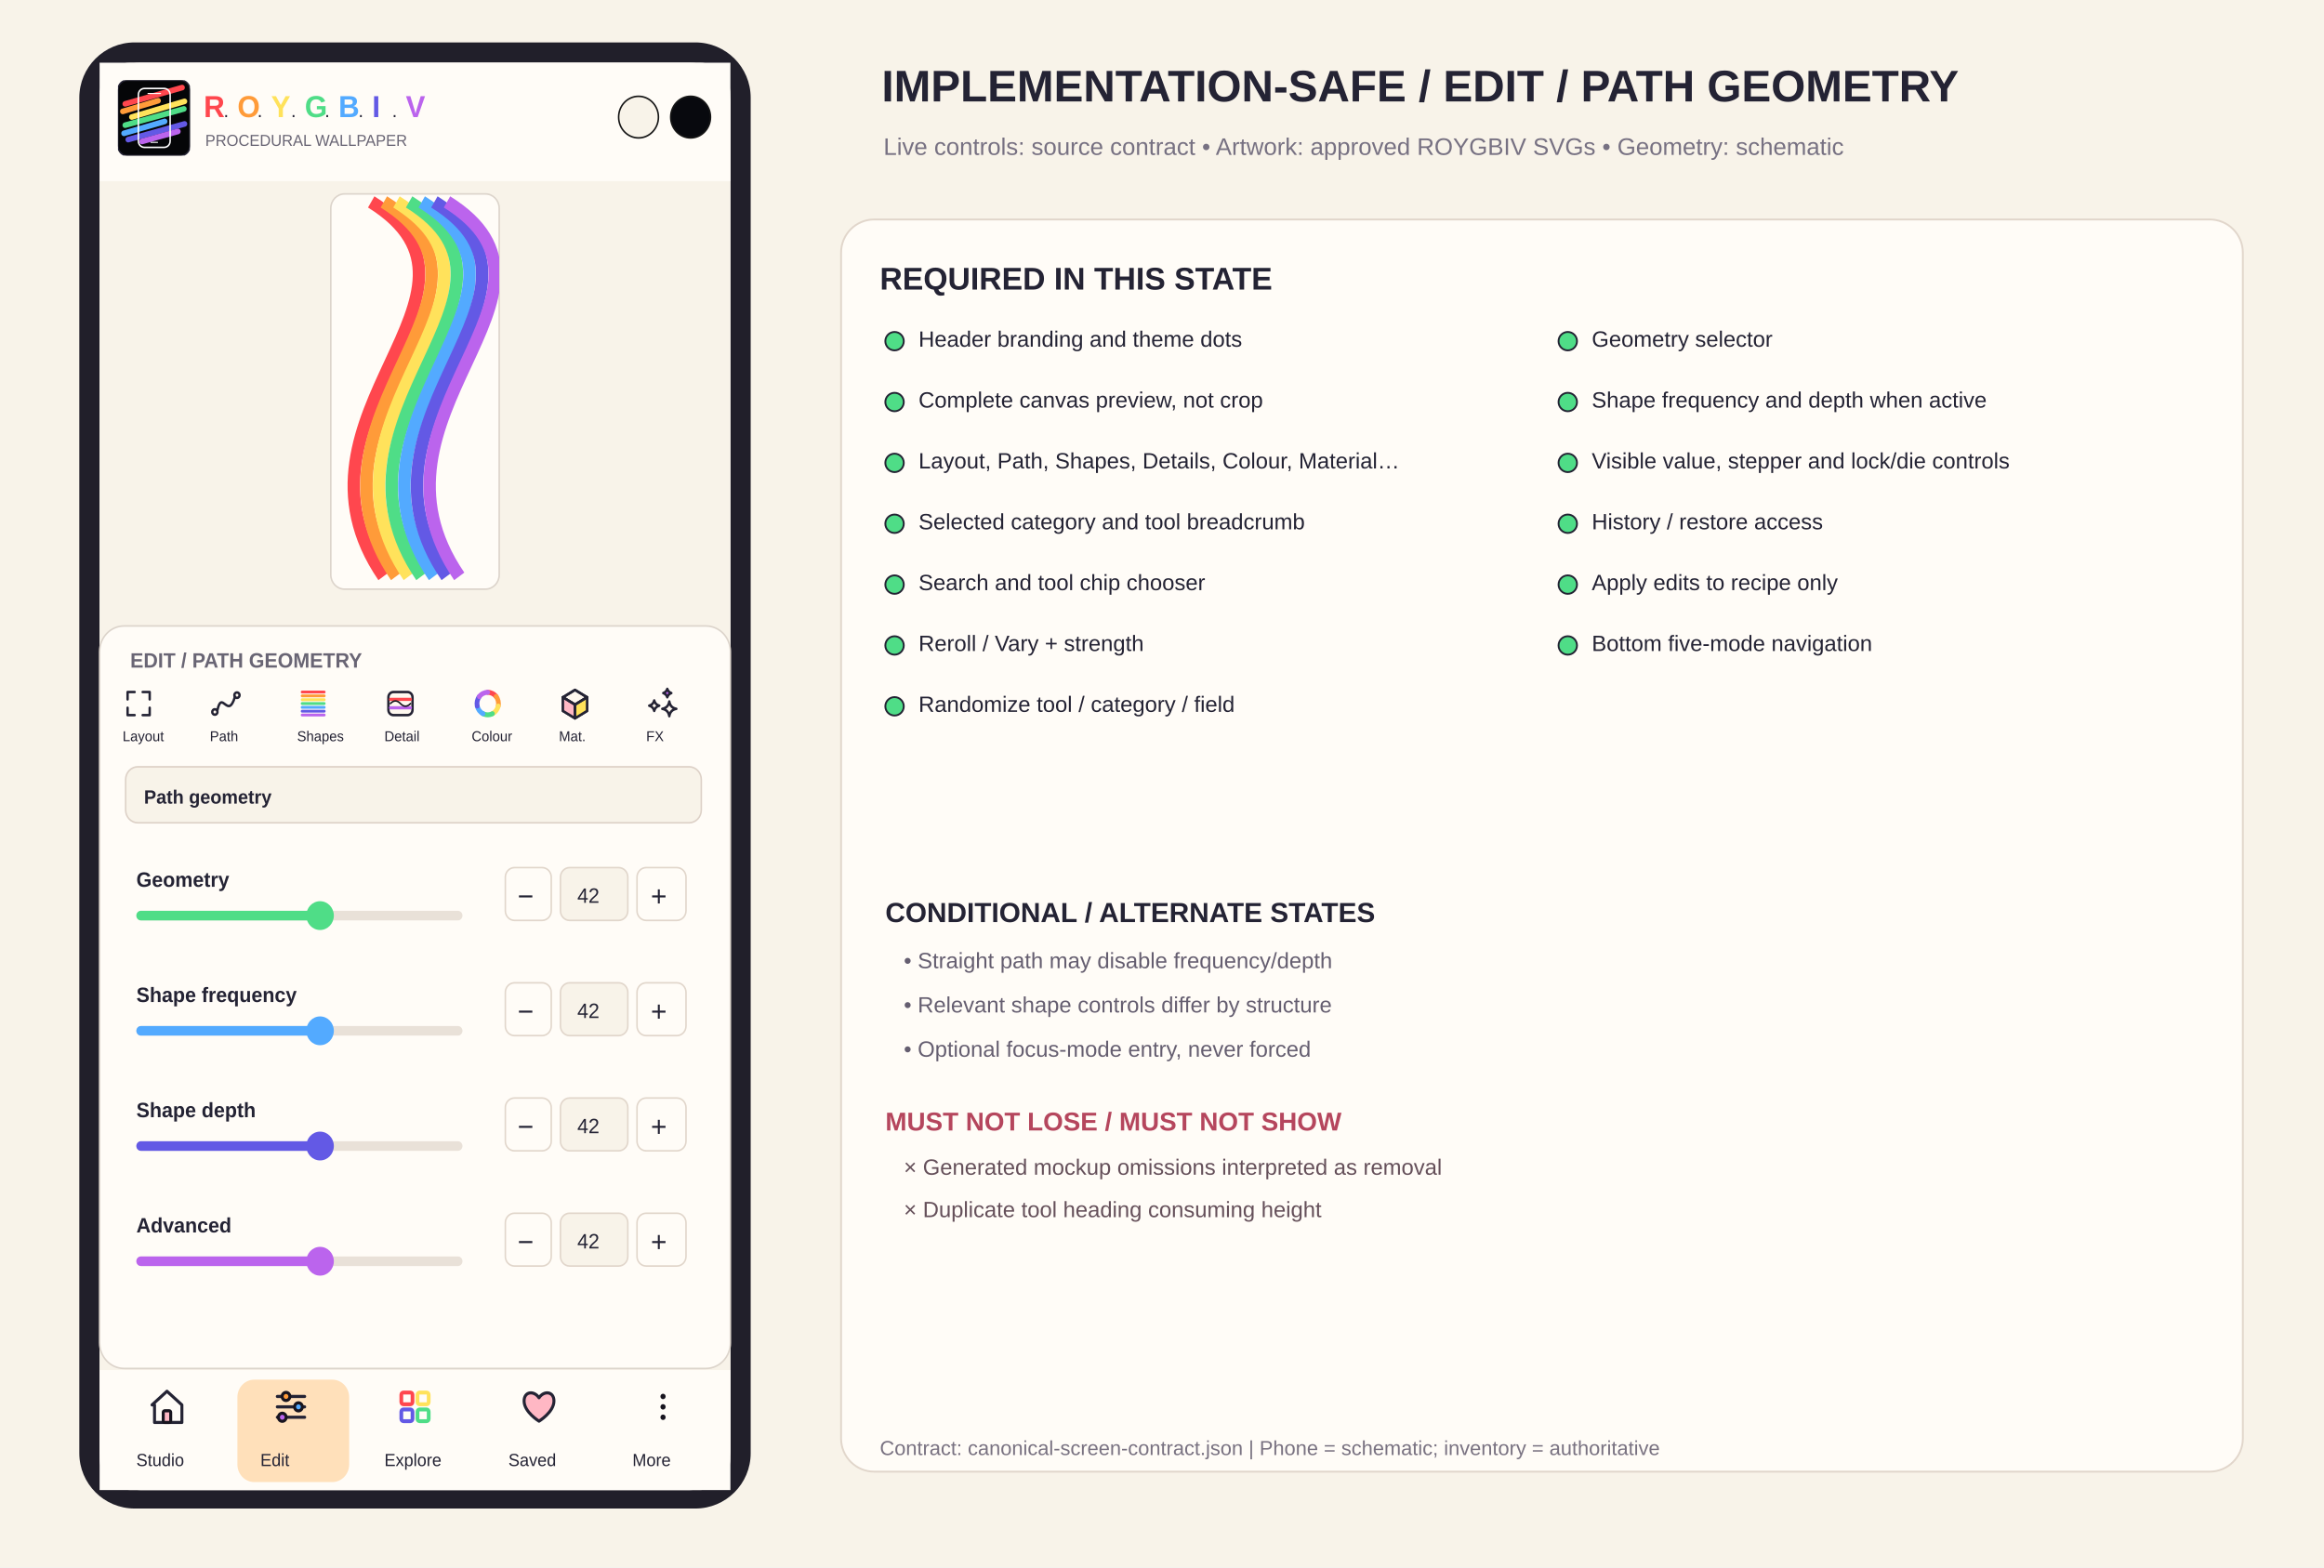
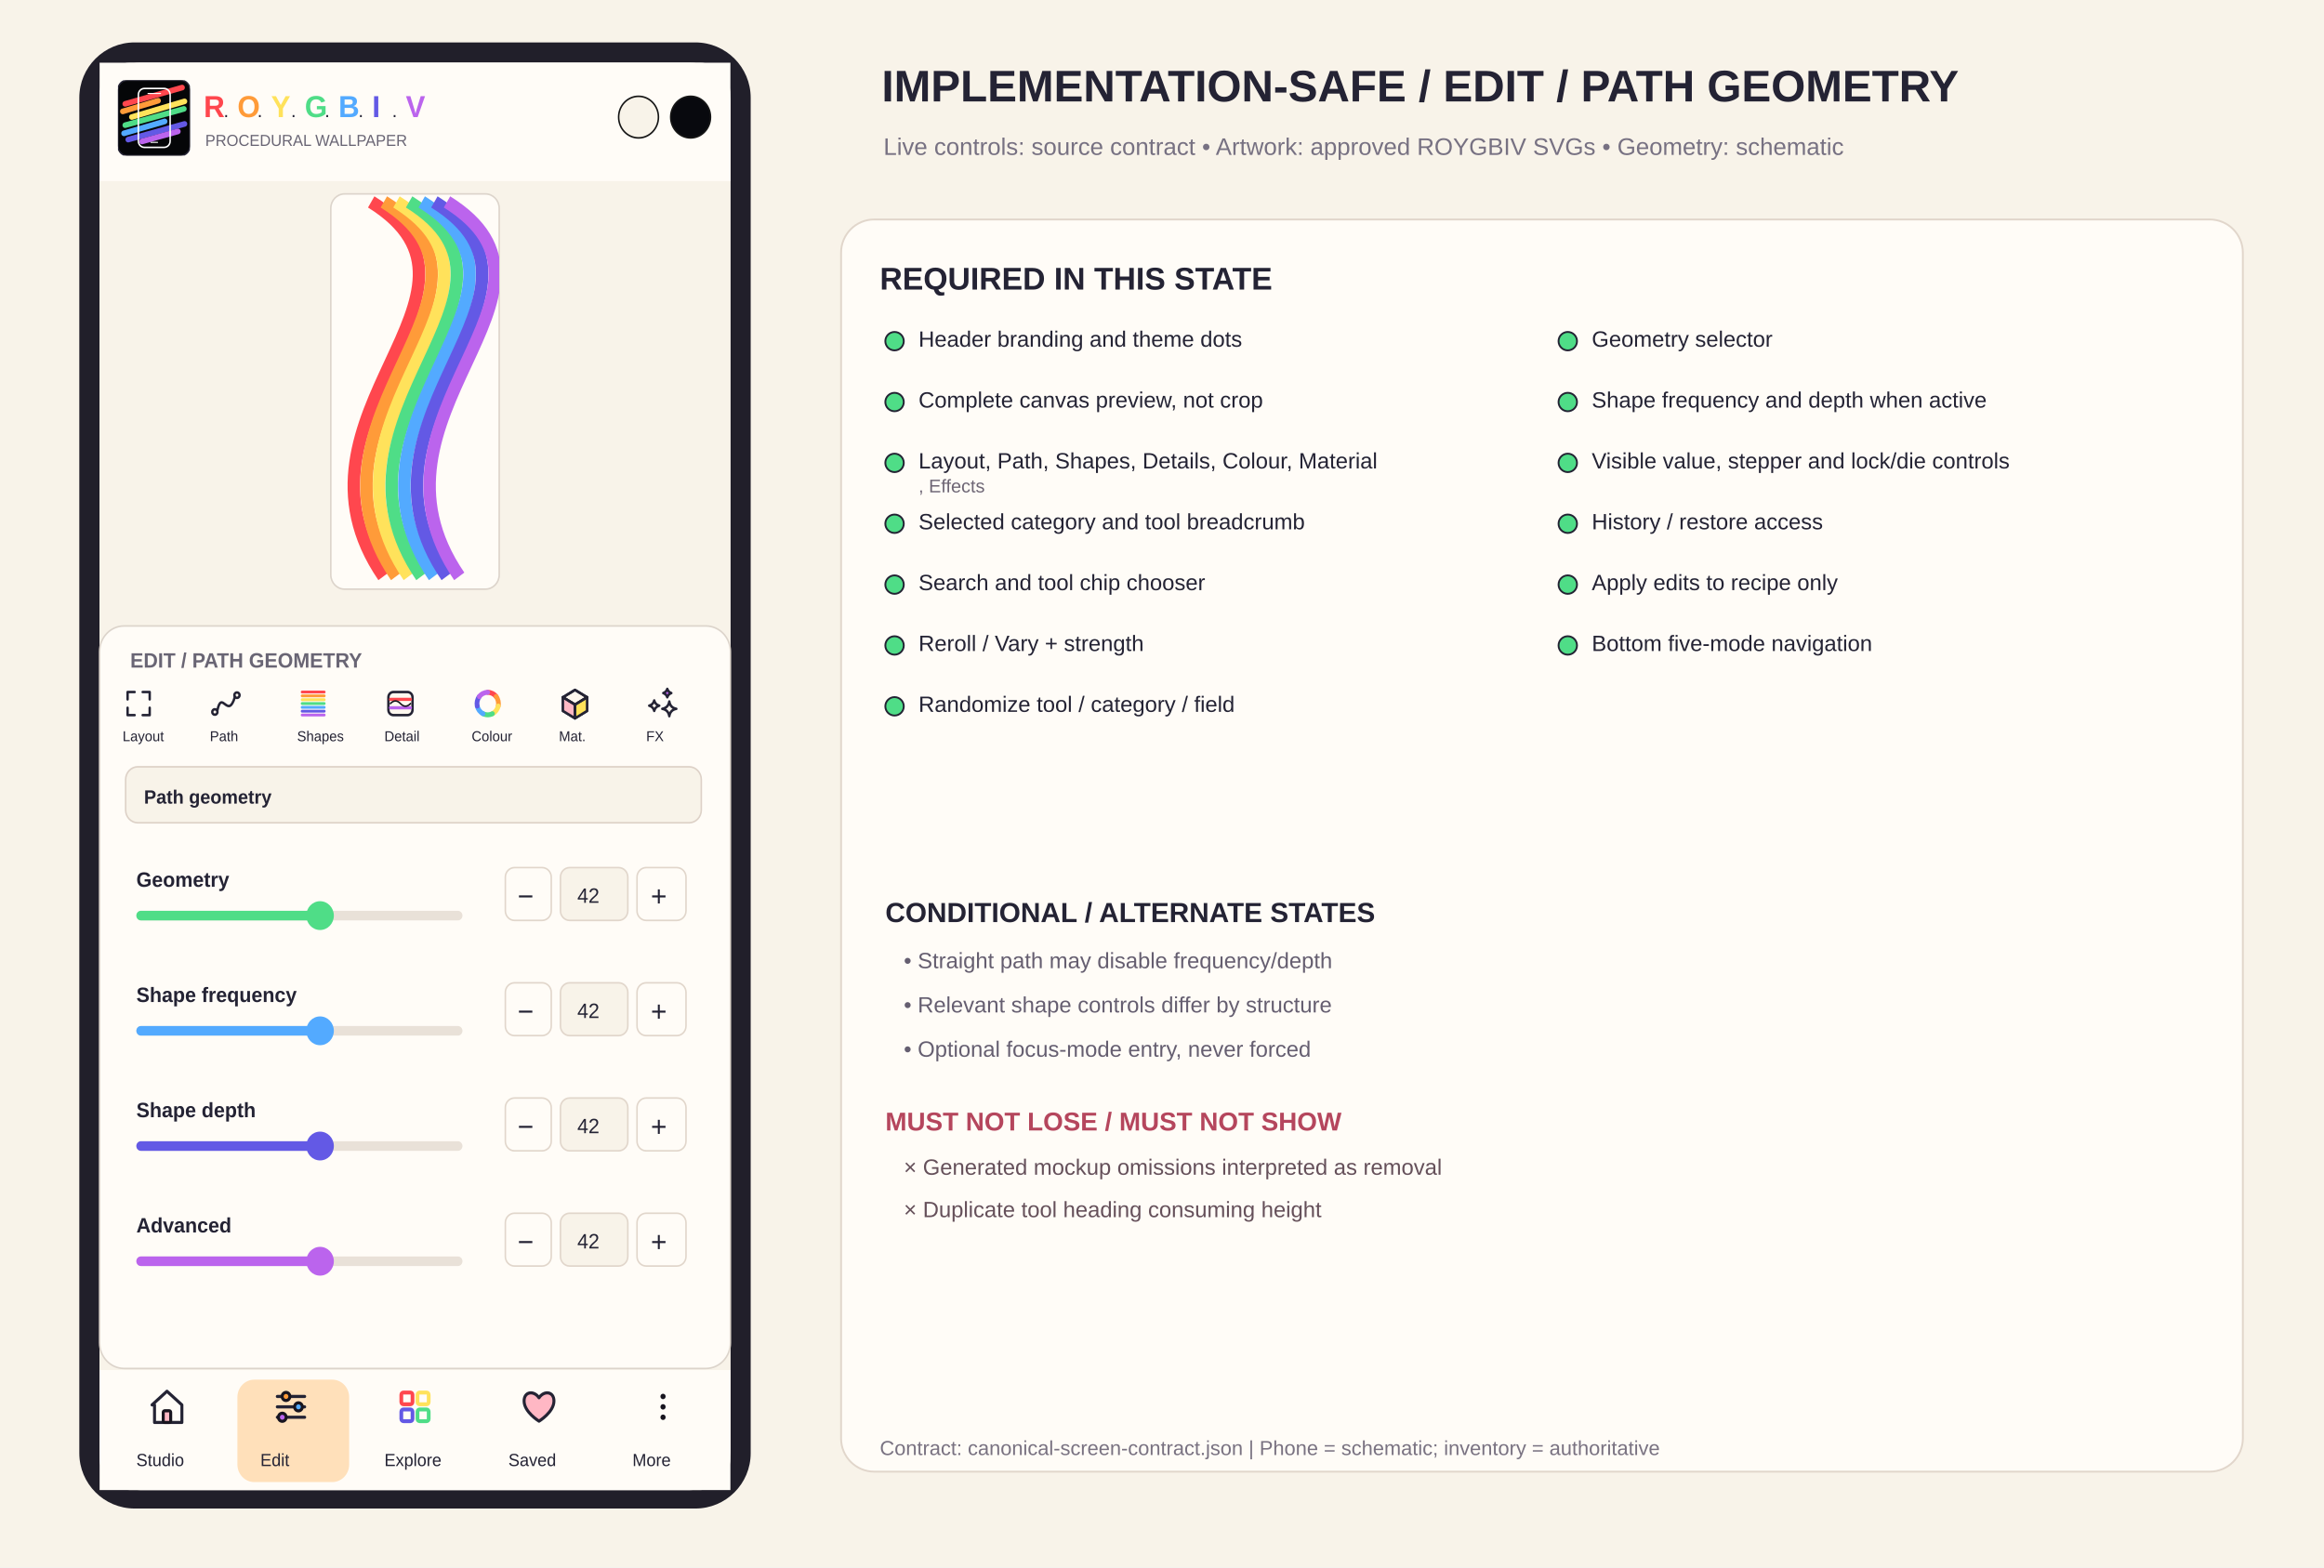
<svg xmlns="http://www.w3.org/2000/svg" viewBox="0 0 1260 850" width="1260" height="850">
  <rect x="0" y="0" width="1260" height="850" rx="0" fill="#F8F3E9" />
  <text x="478" y="55" font-family="Arial,sans-serif" font-size="24" fill="#242334" font-weight="700">IMPLEMENTATION-SAFE  /  EDIT / PATH GEOMETRY</text>
  <text x="479" y="84" font-family="Arial,sans-serif" font-size="13" fill="#777182" font-weight="500">Live controls: source contract • Artwork: approved ROYGBIV SVGs • Geometry: schematic</text>
  <rect x="43" y="23" width="364" height="795" rx="30" fill="#211F2A" />
  <rect x="54" y="34" width="342" height="774" rx="22" fill="#FFFCF7" />
  <g transform="translate(54 34) scale(.8301 .8677)">
    <rect x="0" y="0" width="412" height="892" rx="20" fill="#F8F3E9" />
    <rect x="0" y="0" width="412" height="74" rx="0" fill="#FFFCF7" />
    <svg x="12" y="11" width="47" height="47" viewBox="0 0 120 120" fill="none" stroke="#242334" stroke-width="2.4" stroke-linecap="round" stroke-linejoin="round">
      <rect width="120" height="120" rx="15" fill="#050608" />
      <g transform="translate(0 -2.4)" fill="none" stroke-width="9" stroke-linecap="round">
        <path stroke="#ff474e" d="M12 40 L107 14" />
        <path stroke="#ff9b39" d="M8 52 L67 35" />
        <path stroke="#ffe25b" d="M23 61 L111 36" />
        <path stroke="#4fdd87" d="M12 74 L110 48" />
        <path stroke="#53aaff" d="M10 87 L78 68" />
        <path stroke="#6359e5" d="M17 97 L111 72" />
        <path stroke="#bb64ed" d="M40 100 L100 84" />
      </g>
      <rect x="34" y="13" width="53" height="94" rx="10" fill="none" stroke="#fff" stroke-width="2.5" />
      <path d="M50 21 H71 M55 99 H66" fill="none" stroke="#fff" stroke-width="1.7" stroke-linecap="round" />
    </svg>
    <text x="68" y="34" font-family="Arial,sans-serif" font-size="19" fill="#FF474E" font-weight="700">R</text>
    <text x="81" y="34" font-family="Arial,sans-serif" font-size="12" fill="#242334" font-weight="500">.</text>
    <text x="90" y="34" font-family="Arial,sans-serif" font-size="19" fill="#FF9B39" font-weight="700">O</text>
    <text x="103" y="34" font-family="Arial,sans-serif" font-size="12" fill="#242334" font-weight="500">.</text>
    <text x="112" y="34" font-family="Arial,sans-serif" font-size="19" fill="#FFE25B" font-weight="700">Y</text>
    <text x="125" y="34" font-family="Arial,sans-serif" font-size="12" fill="#242334" font-weight="500">.</text>
    <text x="134" y="34" font-family="Arial,sans-serif" font-size="19" fill="#4FDD87" font-weight="700">G</text>
    <text x="147" y="34" font-family="Arial,sans-serif" font-size="12" fill="#242334" font-weight="500">.</text>
    <text x="156" y="34" font-family="Arial,sans-serif" font-size="19" fill="#53AAFF" font-weight="700">B</text>
    <text x="169" y="34" font-family="Arial,sans-serif" font-size="12" fill="#242334" font-weight="500">.</text>
    <text x="178" y="34" font-family="Arial,sans-serif" font-size="19" fill="#6359E5" font-weight="700">I</text>
    <text x="191" y="34" font-family="Arial,sans-serif" font-size="12" fill="#242334" font-weight="500">.</text>
    <text x="200" y="34" font-family="Arial,sans-serif" font-size="19" fill="#BB64ED" font-weight="700">V</text>
    <text x="69" y="52" font-family="Arial,sans-serif" font-size="10" fill="#696574" font-weight="500">PROCEDURAL WALLPAPER</text>
    <circle cx="352" cy="34" r="13" fill="#F8F3E9" stroke="#151515" />
    <circle cx="386" cy="34" r="13" fill="#08090E" stroke="#151515" />
    <rect x="151" y="82" width="110" height="247" rx="9" fill="#FFFCF7" stroke="#DCD4CB" />
    <svg x="151" y="82" width="110" height="247" viewBox="151 82 110 247">
      <path d="M177.4 87 C272.4 143.75 113.4 220.32 185.4 321" fill="none" stroke="#FF474E" stroke-width="8.14" />
      <path d="M185.65 87 C280.65 143.75 121.65 220.32 193.65 321" fill="none" stroke="#FF9B39" stroke-width="8.14" />
      <path d="M193.9 87 C288.9 143.75 129.9 220.32 201.9 321" fill="none" stroke="#FFE25B" stroke-width="8.14" />
      <path d="M202.15 87 C297.15 143.75 138.15 220.32 210.15 321" fill="none" stroke="#4FDD87" stroke-width="8.14" />
      <path d="M210.4 87 C305.4 143.75 146.4 220.32 218.4 321" fill="none" stroke="#53AAFF" stroke-width="8.14" />
      <path d="M218.65 87 C313.65 143.75 154.65 220.32 226.65 321" fill="none" stroke="#6359E5" stroke-width="8.14" />
      <path d="M226.9 87 C321.9 143.75 162.9 220.32 234.9 321" fill="none" stroke="#BB64ED" stroke-width="8.14" />
    </svg>
    <rect x="0" y="352" width="412" height="464" rx="16" fill="#FFFCF7" stroke="#DCD4CB" />
    <text x="20" y="378" font-family="Arial,sans-serif" font-size="13" fill="#696574" font-weight="700">EDIT /  PATH GEOMETRY</text>
    <svg x="15" y="390" width="21" height="21" viewBox="0 0 32 32" fill="none" stroke="#242334" stroke-width="2.4" stroke-linecap="round" stroke-linejoin="round">
      <path d="M5 12V5h7m8 0h7v7M27 20v7h-7M12 27H5v-7" />
    </svg>
    <text x="15" y="424" font-family="Arial,sans-serif" font-size="9" fill="#242334" font-weight="500">Layout</text>
    <svg x="72" y="390" width="21" height="21" viewBox="0 0 32 32" fill="none" stroke="#242334" stroke-width="2.4" stroke-linecap="round" stroke-linejoin="round">
      <circle cx="5" cy="24" r="2.6" fill="#FFF8EF" />
      <circle cx="27" cy="8" r="2.6" fill="#FFF8EF" />
      <path d="M7.5 22.5C12 2 18 32 25 9.5" />
    </svg>
    <text x="72" y="424" font-family="Arial,sans-serif" font-size="9" fill="#242334" font-weight="500">Path</text>
    <svg x="129" y="390" width="21" height="21" viewBox="0 0 32 32" fill="none" stroke="#242334" stroke-width="2.4" stroke-linecap="round" stroke-linejoin="round">
      <path d="M5 5L27 5" stroke="#FF474E" stroke-width="2.7" />
      <path d="M5 8.65L27 8.65" stroke="#FF9B39" stroke-width="2.7" />
      <path d="M5 12.3L27 12.3" stroke="#FFE25B" stroke-width="2.7" />
      <path d="M5 15.95L27 15.95" stroke="#4FDD87" stroke-width="2.7" />
      <path d="M5 19.6L27 19.6" stroke="#53AAFF" stroke-width="2.7" />
      <path d="M5 23.25L27 23.25" stroke="#6359E5" stroke-width="2.7" />
      <path d="M5 26.9L27 26.9" stroke="#BB64ED" stroke-width="2.7" />
    </svg>
    <text x="129" y="424" font-family="Arial,sans-serif" font-size="9" fill="#242334" font-weight="500">Shapes</text>
    <svg x="186" y="390" width="21" height="21" viewBox="0 0 32 32" fill="none" stroke="#242334" stroke-width="2.4" stroke-linecap="round" stroke-linejoin="round">
      <rect x="4" y="5" width="24" height="22" rx="5" fill="#FFF8EF" />
      <path d="M6 12h20" stroke="#FF474E" stroke-width="3" />
      <path d="M6 20h20" stroke="#BB64ED" stroke-width="3" />
      <path d="M6 16q5-5 10 0t10 0" stroke="#18151F" stroke-width="1.5" />
    </svg>
    <text x="186" y="424" font-family="Arial,sans-serif" font-size="9" fill="#242334" font-weight="500">Detail</text>
    <svg x="243" y="390" width="21" height="21" viewBox="0 0 32 32" fill="none" stroke="#242334" stroke-width="2.4" stroke-linecap="round" stroke-linejoin="round">
      <path stroke-width="4.7" d="M16 5.3 A10.7 10.7 0 0 1 24.366 9.329" stroke="#FF474E" />
      <path stroke-width="4.7" d="M24.366 9.329 A10.7 10.7 0 0 1 26.432 18.381" stroke="#FF9B39" />
      <path stroke-width="4.7" d="M26.432 18.381 A10.7 10.7 0 0 1 20.643 25.64" stroke="#FFE25B" />
      <path stroke-width="4.7" d="M20.643 25.64 A10.7 10.7 0 0 1 11.357 25.64" stroke="#4FDD87" />
      <path stroke-width="4.7" d="M11.357 25.64 A10.7 10.7 0 0 1 5.568 18.381" stroke="#53AAFF" />
      <path stroke-width="4.7" d="M5.568 18.381 A10.7 10.7 0 0 1 7.634 9.329" stroke="#6359E5" />
      <path stroke-width="4.7" d="M7.634 9.329 A10.7 10.7 0 0 1 16 5.3" stroke="#BB64ED" />
    </svg>
    <text x="243" y="424" font-family="Arial,sans-serif" font-size="9" fill="#242334" font-weight="500">Colour</text>
    <svg x="300" y="390" width="21" height="21" viewBox="0 0 32 32" fill="none" stroke="#242334" stroke-width="2.4" stroke-linecap="round" stroke-linejoin="round">
      <path d="M16 3 28 10v13L16 30 4 23V10z" fill="#FFF8EF" />
      <path d="M4 10 16 17l12-7M16 17v13" />
      <path d="M4 10 16 3l12 7" fill="none" />
      <path d="M4 10v13l12 7V17Z" fill="#FFB7C4" />
      <path d="M16 17v13l12-7V10Z" fill="#FFE25B" />
      <path d="M4 10 16 17l12-7M16 17v13" />
    </svg>
    <text x="300" y="424" font-family="Arial,sans-serif" font-size="9" fill="#242334" font-weight="500">Mat.</text>
    <svg x="357" y="390" width="21" height="21" viewBox="0 0 32 32" fill="none" stroke="#242334" stroke-width="2.4" stroke-linecap="round" stroke-linejoin="round">
      <path d="M8 13 Q9 17 13 18Q9 19 8 23Q7 19 3 18Q7 17 8 13" fill="#FFF8EF" />
      <path d="M23 14 Q24 20 30 21Q24 22 23 28Q22 22 16 21Q22 20 23 14" fill="#FFF8EF" />
      <path d="M21 2 Q22 5 25 6Q22 7 21 10Q20 7 17 6Q20 5 21 2" fill="#BB64ED" />
    </svg>
    <text x="357" y="424" font-family="Arial,sans-serif" font-size="9" fill="#242334" font-weight="500">FX</text>
    <rect x="17" y="440" width="376" height="35" rx="8" fill="#F8F3E9" stroke="#DDD1C7" />
    <text x="29" y="463" font-family="Arial,sans-serif" font-size="12" fill="#242334" font-weight="700">Path geometry</text>
    <text x="24" y="515" font-family="Arial,sans-serif" font-size="13" fill="#242334" font-weight="600">Geometry</text>
    <rect x="24" y="530" width="213" height="6" rx="3" fill="#E9E1D8" />
    <rect x="24" y="530" width="120" height="6" rx="3" fill="#4FDD87" />
    <circle cx="144" cy="533" r="9" fill="#4FDD87" />
    <rect x="265" y="503" width="30" height="33" rx="6" fill="#FFFCF7" stroke="#E1D6CB" />
    <text x="273" y="527" font-family="Arial,sans-serif" font-size="18" fill="#242334" font-weight="500">−</text>
    <rect x="301" y="503" width="44" height="33" rx="6" fill="#F8F3E9" stroke="#E1D6CB" />
    <text x="312" y="525" font-family="Arial,sans-serif" font-size="13" fill="#242334" font-weight="500">42</text>
    <rect x="351" y="503" width="32" height="33" rx="6" fill="#FFFCF7" stroke="#E1D6CB" />
    <text x="360" y="527" font-family="Arial,sans-serif" font-size="18" fill="#242334" font-weight="500">+</text>
    <text x="24" y="587" font-family="Arial,sans-serif" font-size="13" fill="#242334" font-weight="600">Shape frequency</text>
    <rect x="24" y="602" width="213" height="6" rx="3" fill="#E9E1D8" />
    <rect x="24" y="602" width="120" height="6" rx="3" fill="#53AAFF" />
    <circle cx="144" cy="605" r="9" fill="#53AAFF" />
    <rect x="265" y="575" width="30" height="33" rx="6" fill="#FFFCF7" stroke="#E1D6CB" />
    <text x="273" y="599" font-family="Arial,sans-serif" font-size="18" fill="#242334" font-weight="500">−</text>
    <rect x="301" y="575" width="44" height="33" rx="6" fill="#F8F3E9" stroke="#E1D6CB" />
    <text x="312" y="597" font-family="Arial,sans-serif" font-size="13" fill="#242334" font-weight="500">42</text>
    <rect x="351" y="575" width="32" height="33" rx="6" fill="#FFFCF7" stroke="#E1D6CB" />
    <text x="360" y="599" font-family="Arial,sans-serif" font-size="18" fill="#242334" font-weight="500">+</text>
    <text x="24" y="659" font-family="Arial,sans-serif" font-size="13" fill="#242334" font-weight="600">Shape depth</text>
    <rect x="24" y="674" width="213" height="6" rx="3" fill="#E9E1D8" />
    <rect x="24" y="674" width="120" height="6" rx="3" fill="#6359E5" />
    <circle cx="144" cy="677" r="9" fill="#6359E5" />
    <rect x="265" y="647" width="30" height="33" rx="6" fill="#FFFCF7" stroke="#E1D6CB" />
    <text x="273" y="671" font-family="Arial,sans-serif" font-size="18" fill="#242334" font-weight="500">−</text>
    <rect x="301" y="647" width="44" height="33" rx="6" fill="#F8F3E9" stroke="#E1D6CB" />
    <text x="312" y="669" font-family="Arial,sans-serif" font-size="13" fill="#242334" font-weight="500">42</text>
    <rect x="351" y="647" width="32" height="33" rx="6" fill="#FFFCF7" stroke="#E1D6CB" />
    <text x="360" y="671" font-family="Arial,sans-serif" font-size="18" fill="#242334" font-weight="500">+</text>
    <text x="24" y="731" font-family="Arial,sans-serif" font-size="13" fill="#242334" font-weight="600">Advanced</text>
    <rect x="24" y="746" width="213" height="6" rx="3" fill="#E9E1D8" />
    <rect x="24" y="746" width="120" height="6" rx="3" fill="#BB64ED" />
    <circle cx="144" cy="749" r="9" fill="#BB64ED" />
    <rect x="265" y="719" width="30" height="33" rx="6" fill="#FFFCF7" stroke="#E1D6CB" />
    <text x="273" y="743" font-family="Arial,sans-serif" font-size="18" fill="#242334" font-weight="500">−</text>
    <rect x="301" y="719" width="44" height="33" rx="6" fill="#F8F3E9" stroke="#E1D6CB" />
    <text x="312" y="741" font-family="Arial,sans-serif" font-size="13" fill="#242334" font-weight="500">42</text>
    <rect x="351" y="719" width="32" height="33" rx="6" fill="#FFFCF7" stroke="#E1D6CB" />
    <text x="360" y="743" font-family="Arial,sans-serif" font-size="18" fill="#242334" font-weight="500">+</text>
    <rect x="0" y="817" width="412" height="75" rx="0" fill="#FFFCF7" />
    <svg x="31" y="827" width="26" height="26" viewBox="0 0 32 32" fill="none" stroke="#242334" stroke-width="2.4" stroke-linecap="round" stroke-linejoin="round">
      <path d="M4 14.5 16 4l12 10.5V28H6V14.5Z" />
      <rect x="13" y="19" width="6" height="9" rx="1.2" fill="#FFB7C4" stroke="#18151F" />
    </svg>
    <text x="24" y="877" font-family="Arial,sans-serif" font-size="11" fill="#242334" font-weight="500">Studio</text>
    <rect x="90" y="823" width="73" height="64" rx="11" fill="#FFE0BA" />
    <svg x="112" y="827" width="26" height="26" viewBox="0 0 32 32" fill="none" stroke="#242334" stroke-width="2.4" stroke-linecap="round" stroke-linejoin="round">
      <path d="M5 8h22M5 16h22M5 24h22" />
      <circle cx="12" cy="8" r="3.1" fill="#FF9B39" stroke="#18151F" />
      <circle cx="22" cy="16" r="3.1" fill="#53AAFF" stroke="#18151F" />
      <circle cx="9" cy="24" r="3.1" fill="#BB64ED" stroke="#18151F" />
    </svg>
    <text x="105" y="877" font-family="Arial,sans-serif" font-size="11" fill="#242334" font-weight="500">Edit</text>
    <svg x="193" y="827" width="26" height="26" viewBox="0 0 32 32" fill="none" stroke="#242334" stroke-width="2.4" stroke-linecap="round" stroke-linejoin="round">
      <rect x="5" y="5" width="9" height="9" rx="1.7" fill="none" stroke="#FF474E" stroke-width="3" />
      <rect x="18" y="5" width="9" height="9" rx="1.7" fill="none" stroke="#FFE25B" stroke-width="3" />
      <rect x="5" y="18" width="9" height="9" rx="1.7" fill="none" stroke="#6359E5" stroke-width="3" />
      <rect x="18" y="18" width="9" height="9" rx="1.7" fill="none" stroke="#4FDD87" stroke-width="3" />
    </svg>
    <text x="186" y="877" font-family="Arial,sans-serif" font-size="11" fill="#242334" font-weight="500">Explore</text>
    <svg x="274" y="827" width="26" height="26" viewBox="0 0 32 32" fill="none" stroke="#242334" stroke-width="2.4" stroke-linecap="round" stroke-linejoin="round">
      <path d="M16 27S4 20 4 11.5C4 4 12 3.3 16 9c4-5.7 12-5 12 2.5C28 20 16 27 16 27Z" fill="#FFB7C4" />
    </svg>
    <text x="267" y="877" font-family="Arial,sans-serif" font-size="11" fill="#242334" font-weight="500">Saved</text>
    <svg x="355" y="827" width="26" height="26" viewBox="0 0 32 32" fill="none" stroke="#242334" stroke-width="2.4" stroke-linecap="round" stroke-linejoin="round">
      <circle cx="16" cy="8" r="2.1" fill="#18151F" stroke="none" />
      <circle cx="16" cy="16" r="2.1" fill="#18151F" stroke="none" />
      <circle cx="16" cy="24" r="2.1" fill="#18151F" stroke="none" />
    </svg>
    <text x="348" y="877" font-family="Arial,sans-serif" font-size="11" fill="#242334" font-weight="500">More</text>
  </g>
  <rect x="456" y="119" width="760" height="679" rx="18" fill="#FFFCF7" stroke="#E1D6CB" />
  <text x="477" y="157" font-family="Arial,sans-serif" font-size="17" fill="#242334" font-weight="700">REQUIRED IN THIS STATE</text>
  <circle cx="485" cy="185" r="5" fill="#4FDD87" stroke="#232333" />
  <text x="498" y="188" font-family="Arial,sans-serif" font-size="12" fill="#242334" font-weight="500">Header branding and theme dots</text>
  <circle cx="485" cy="218" r="5" fill="#4FDD87" stroke="#232333" />
  <text x="498" y="221" font-family="Arial,sans-serif" font-size="12" fill="#242334" font-weight="500">Complete canvas preview, not crop</text>
  <circle cx="485" cy="251" r="5" fill="#4FDD87" stroke="#232333" />
-   <text x="498" y="254" font-family="Arial,sans-serif" font-size="12" fill="#242334" font-weight="500">Layout, Path, Shapes, Details, Colour, Material…</text>
+   <text x="498" y="254" font-family="Arial,sans-serif" font-size="12" fill="#242334" font-weight="500">Layout, Path, Shapes, Details, Colour, Material</text>
+   <text x="498" y="267" font-family="Arial,sans-serif" font-size="10" fill="#6D6574" font-weight="500">, Effects</text>
  <circle cx="485" cy="284" r="5" fill="#4FDD87" stroke="#232333" />
  <text x="498" y="287" font-family="Arial,sans-serif" font-size="12" fill="#242334" font-weight="500">Selected category and tool breadcrumb</text>
  <circle cx="485" cy="317" r="5" fill="#4FDD87" stroke="#232333" />
  <text x="498" y="320" font-family="Arial,sans-serif" font-size="12" fill="#242334" font-weight="500">Search and tool chip chooser</text>
  <circle cx="485" cy="350" r="5" fill="#4FDD87" stroke="#232333" />
  <text x="498" y="353" font-family="Arial,sans-serif" font-size="12" fill="#242334" font-weight="500">Reroll / Vary + strength</text>
  <circle cx="485" cy="383" r="5" fill="#4FDD87" stroke="#232333" />
  <text x="498" y="386" font-family="Arial,sans-serif" font-size="12" fill="#242334" font-weight="500">Randomize tool / category / field</text>
  <circle cx="850" cy="185" r="5" fill="#4FDD87" stroke="#232333" />
  <text x="863" y="188" font-family="Arial,sans-serif" font-size="12" fill="#242334" font-weight="500">Geometry selector</text>
  <circle cx="850" cy="218" r="5" fill="#4FDD87" stroke="#232333" />
  <text x="863" y="221" font-family="Arial,sans-serif" font-size="12" fill="#242334" font-weight="500">Shape frequency and depth when active</text>
  <circle cx="850" cy="251" r="5" fill="#4FDD87" stroke="#232333" />
  <text x="863" y="254" font-family="Arial,sans-serif" font-size="12" fill="#242334" font-weight="500">Visible value, stepper and lock/die controls</text>
  <circle cx="850" cy="284" r="5" fill="#4FDD87" stroke="#232333" />
  <text x="863" y="287" font-family="Arial,sans-serif" font-size="12" fill="#242334" font-weight="500">History / restore access</text>
  <circle cx="850" cy="317" r="5" fill="#4FDD87" stroke="#232333" />
  <text x="863" y="320" font-family="Arial,sans-serif" font-size="12" fill="#242334" font-weight="500">Apply edits to recipe only</text>
  <circle cx="850" cy="350" r="5" fill="#4FDD87" stroke="#232333" />
  <text x="863" y="353" font-family="Arial,sans-serif" font-size="12" fill="#242334" font-weight="500">Bottom five-mode navigation</text>
  <text x="480" y="500" font-family="Arial,sans-serif" font-size="15" fill="#242334" font-weight="700">CONDITIONAL / ALTERNATE STATES</text>
  <text x="490" y="525" font-family="Arial,sans-serif" font-size="12" fill="#655E70" font-weight="500">• Straight path may disable frequency/depth</text>
  <text x="490" y="549" font-family="Arial,sans-serif" font-size="12" fill="#655E70" font-weight="500">• Relevant shape controls differ by structure</text>
  <text x="490" y="573" font-family="Arial,sans-serif" font-size="12" fill="#655E70" font-weight="500">• Optional focus-mode entry, never forced</text>
  <text x="480" y="613" font-family="Arial,sans-serif" font-size="14" fill="#B5465D" font-weight="700">MUST NOT LOSE / MUST NOT SHOW</text>
  <text x="490" y="637" font-family="Arial,sans-serif" font-size="12" fill="#65505A" font-weight="500">× Generated mockup omissions interpreted as removal</text>
  <text x="490" y="660" font-family="Arial,sans-serif" font-size="12" fill="#65505A" font-weight="500">× Duplicate tool heading consuming height</text>
  <text x="477" y="789" font-family="Arial,sans-serif" font-size="11" fill="#797281" font-weight="500">Contract: canonical-screen-contract.json  |  Phone = schematic; inventory = authoritative</text>
</svg>
